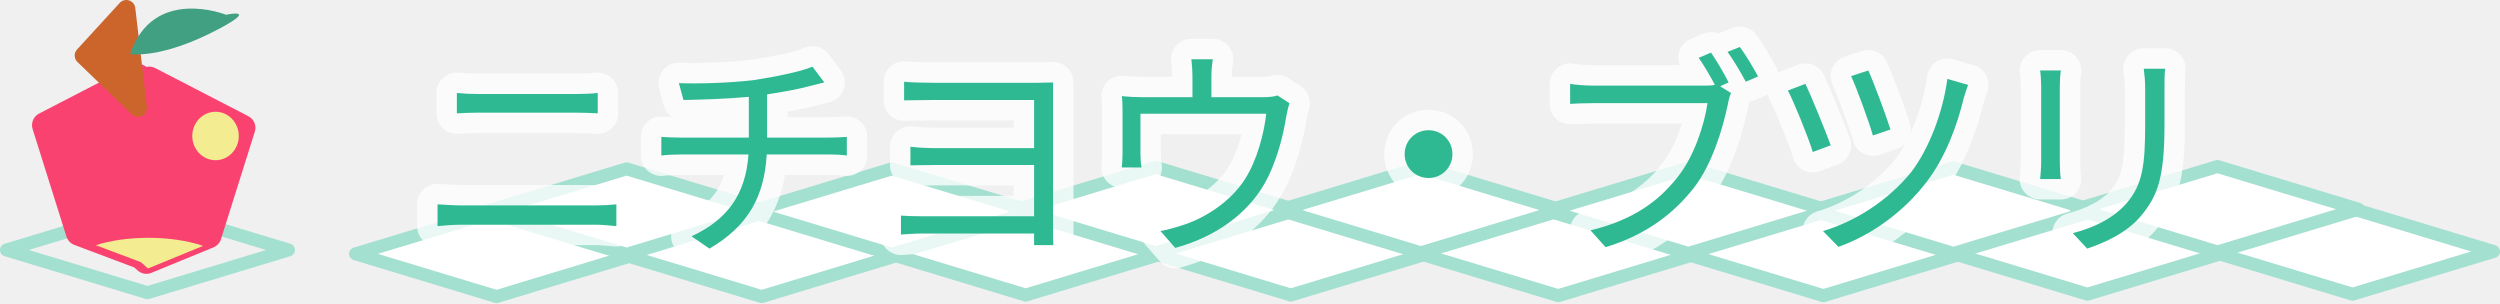
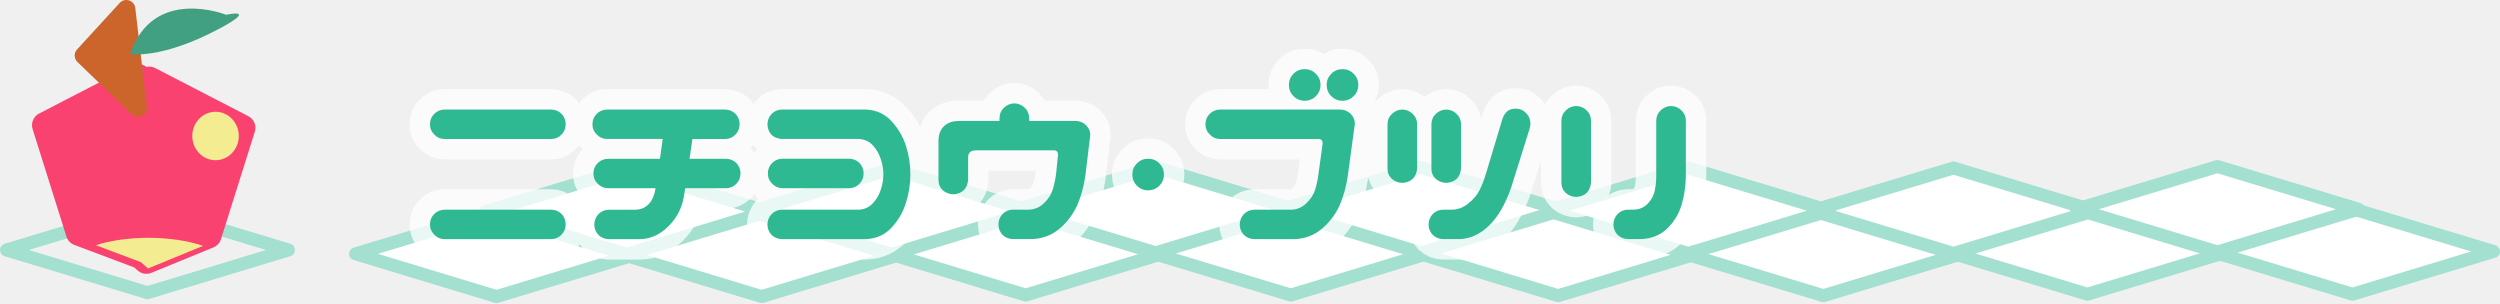
<svg xmlns="http://www.w3.org/2000/svg" width="111.185mm" height="13.477mm" viewBox="0 0 111.185 13.477" version="1.1" id="svg1" xml:space="preserve">
  <defs id="defs1">
    <clipPath clipPathUnits="userSpaceOnUse" id="clipPath4">
      <rect style="fill:#e3073d;stroke:#e3073d;stroke-width:1.14;stroke-linejoin:round" id="rect4" width="32.831" height="32.831" x="102.499" y="29.294" ry="1.585" />
    </clipPath>
  </defs>
  <g id="layer1" transform="translate(-42.588,-0.5486579)">
    <g id="g37" transform="matrix(1.060861,0,0,1.060861,18.09414,-23.33131)">
      <path id="rect1-4-2" style="fill:#ffffff;fill-opacity:1;stroke:#a4e0cf;stroke-width:0.544;stroke-linejoin:round;stroke-dasharray:none;stroke-opacity:1" d="m 55.019,31.361 -5.911,1.791 5.911,1.791 5.911,-1.791 z" />
      <path id="rect1-4-2-1" style="fill:#ffffff;fill-opacity:1;stroke:#a4e0cf;stroke-width:0.544;stroke-linejoin:round;stroke-dasharray:none;stroke-opacity:1" d="m 43.904,31.361 -5.911,1.791 5.911,1.791 5.911,-1.791 z" />
      <path id="rect1-4-2-11" style="fill:#ffffff;fill-opacity:1;stroke:#a4e0cf;stroke-width:0.544;stroke-linejoin:round;stroke-dasharray:none;stroke-opacity:1" d="m 77.201,31.298 -5.911,1.791 5.911,1.791 5.911,-1.791 z" />
      <path id="rect1-4-2-1-9" style="fill:#ffffff;fill-opacity:1;stroke:#a4e0cf;stroke-width:0.544;stroke-linejoin:round;stroke-dasharray:none;stroke-opacity:1" d="m 66.086,31.298 -5.911,1.791 5.911,1.791 5.911,-1.791 z" />
      <path id="rect1-4-2-7" style="fill:#ffffff;fill-opacity:1;stroke:#a4e0cf;stroke-width:0.544;stroke-linejoin:round;stroke-dasharray:none;stroke-opacity:1" d="m 99.529,31.324 -5.911,1.791 5.911,1.791 5.911,-1.791 z" />
      <path id="rect1-4-2-1-6" style="fill:#ffffff;fill-opacity:1;stroke:#a4e0cf;stroke-width:0.544;stroke-linejoin:round;stroke-dasharray:none;stroke-opacity:1" d="m 88.414,31.324 -5.911,1.791 5.911,1.791 5.911,-1.791 z" />
      <path id="rect1-4-2-11-8" style="fill:#ffffff;fill-opacity:1;stroke:#a4e0cf;stroke-width:0.544;stroke-linejoin:round;stroke-dasharray:none;stroke-opacity:1" d="m 121.712,31.262 -5.911,1.791 5.911,1.791 5.911,-1.791 z" />
      <path id="rect1-4-2-1-9-6" style="fill:#ffffff;fill-opacity:1;stroke:#a4e0cf;stroke-width:0.544;stroke-linejoin:round;stroke-dasharray:none;stroke-opacity:1" d="m 110.597,31.262 -5.911,1.791 5.911,1.791 5.911,-1.791 z" />
      <path id="rect1-4-2-9" style="fill:#ffffff;fill-opacity:1;stroke:#a4e0cf;stroke-width:0.544;stroke-linejoin:round;stroke-dasharray:none;stroke-opacity:1" d="m 60.471,29.589 -5.911,1.791 5.911,1.791 5.911,-1.791 z" />
      <path id="rect1-4-2-1-62" style="fill:#ffffff;fill-opacity:1;stroke:#a4e0cf;stroke-width:0.544;stroke-linejoin:round;stroke-dasharray:none;stroke-opacity:1" d="m 49.356,29.589 -5.911,1.791 5.911,1.791 5.911,-1.791 z" />
      <path id="rect1-4-2-11-3" style="fill:#ffffff;fill-opacity:1;stroke:#a4e0cf;stroke-width:0.544;stroke-linejoin:round;stroke-dasharray:none;stroke-opacity:1" d="m 82.653,29.526 -5.911,1.791 5.911,1.791 5.911,-1.791 z" />
      <path id="rect1-4-2-1-9-7" style="fill:#ffffff;fill-opacity:1;stroke:#a4e0cf;stroke-width:0.544;stroke-linejoin:round;stroke-dasharray:none;stroke-opacity:1" d="m 71.538,29.526 -5.911,1.791 5.911,1.791 5.911,-1.791 z" />
      <path id="rect1-4-2-7-4" style="fill:#ffffff;fill-opacity:1;stroke:#a4e0cf;stroke-width:0.544;stroke-linejoin:round;stroke-dasharray:none;stroke-opacity:1" d="m 104.981,29.552 -5.911,1.791 5.911,1.791 5.911,-1.791 z" />
      <path id="rect1-4-2-1-6-2" style="fill:#ffffff;fill-opacity:1;stroke:#a4e0cf;stroke-width:0.544;stroke-linejoin:round;stroke-dasharray:none;stroke-opacity:1" d="m 93.866,29.552 -5.911,1.791 5.911,1.791 5.911,-1.791 z" />
      <path id="rect1-4-2-1-9-6-4" style="fill:#ffffff;fill-opacity:1;stroke:#a4e0cf;stroke-width:0.544;stroke-linejoin:round;stroke-dasharray:none;stroke-opacity:1" d="m 116.049,29.49 -5.911,1.791 5.911,1.791 5.911,-1.791 z" />
      <path id="path39" style="fill:none;fill-opacity:1;stroke:#a4e0cf;stroke-width:0.544;stroke-linejoin:round;stroke-dasharray:none;stroke-opacity:1" d="m 29.271,31.199 -5.911,1.791 5.911,1.791 5.911,-1.791 z" />
      <path id="path38" style="fill:#f9426f;fill-opacity:1;stroke:#f9426f;stroke-width:1.098;stroke-linejoin:round;stroke-dasharray:none;stroke-opacity:1" d="m 28.881,25.742 -3.901,2.016 1.418,4.505 2.602,0.979 0.227,0.198 2.601,-1.067 1.419,-4.505 -3.901,-2.016 -0.23,4.918 z" />
      <path id="path41" style="fill:#f3ec90;fill-opacity:1;stroke:none;stroke-width:1.01;stroke-linejoin:round;stroke-dasharray:none;stroke-opacity:1" d="m 29.309,32.479 a 3.537,1.415 0 0 0 -2.205,0.31 l 1.886,0.71 0.305,0.265 2.308,-0.947 a 3.537,1.415 0 0 0 -2.294,-0.338 z" />
      <path style="fill:#cb652c;fill-opacity:1;stroke:#cb652c;stroke-width:0.754;stroke-linejoin:round;stroke-dasharray:none;stroke-opacity:1" d="m 28.873,27.033 -0.488,-4.146 -1.788,1.951 z" id="path40" />
      <ellipse style="fill:#f3ec90;fill-opacity:1;stroke:none;stroke-width:0.754;stroke-linejoin:round;stroke-dasharray:none;stroke-opacity:1" id="path42" cx="32.124" cy="28.211" rx="0.975" ry="1.016" />
      <path style="fill:#42a082;fill-opacity:1;stroke:none;stroke-width:0.355;stroke-linejoin:round;stroke-dasharray:none;stroke-opacity:1" d="m 28.547,24.776 c 0.957,-2.872 4.021,-1.647 4.021,-1.647 0,0 1.379,-0.306 -0.268,0.574 -2.45,1.311 -3.753,1.072 -3.753,1.072 z" id="path43" />
    </g>
-     <text xml:space="preserve" style="font-size:9.999px;fill:#2fb992;fill-opacity:1;stroke:#ffffff;stroke-width:1.817;stroke-linecap:round;stroke-linejoin:round;stroke-dasharray:none;stroke-opacity:0.761;paint-order:stroke markers fill" x="61.125" y="11.202" id="text1">
-       <tspan id="tspan1" style="font-style:normal;font-variant:normal;font-weight:normal;font-stretch:normal;font-size:9.999px;font-family:'NicoMoji+v2';-inkscape-font-specification:'NicoMoji+v2, Normal';font-variant-ligatures:normal;font-variant-caps:normal;font-variant-numeric:normal;font-variant-east-asian:normal;fill:#2fb992;fill-opacity:1;stroke:#ffffff;stroke-width:1.817;stroke-linecap:round;stroke-dasharray:none;stroke-opacity:0.761;paint-order:stroke markers fill" x="61.125" y="11.202">ニチヨウ・ブツリ</tspan>
-     </text>
+     <path style="font-size:9.999px;font-family:'NicoMoji+v2';-inkscape-font-specification:'NicoMoji+v2, Normal';fill:#2fb992;stroke:#ffffff;stroke-width:1.817;stroke-linecap:round;stroke-linejoin:round;stroke-opacity:0.761;paint-order:stroke markers fill" d="m 61.711,10.528 q 0,-0.273 0.186,-0.459 0.195,-0.195 0.469,-0.195 H 67.091 q 0.273,0 0.469,0.186 0.186,0.195 0.186,0.469 0,0.273 -0.195,0.469 -0.186,0.186 -0.459,0.186 h -4.726 q -0.273,0 -0.459,-0.195 -0.195,-0.186 -0.195,-0.459 z m 0,-4.453 q 0,-0.273 0.186,-0.459 0.195,-0.195 0.469,-0.195 H 67.091 q 0.273,0 0.469,0.186 0.186,0.195 0.186,0.469 0,0.273 -0.195,0.469 -0.186,0.186 -0.459,0.186 h -4.726 q -0.273,0 -0.459,-0.195 Q 61.711,6.348 61.711,6.075 Z m 7.226,0 q 0,-0.273 0.186,-0.459 0.195,-0.195 0.469,-0.195 h 5.234 q 0.273,0 0.469,0.186 0.186,0.195 0.186,0.469 0,0.273 -0.195,0.469 -0.186,0.186 -0.459,0.186 h -1.445 l -0.127,0.879 h 1.611 q 0.273,0 0.469,0.186 0.186,0.195 0.186,0.469 0,0.273 -0.195,0.469 -0.186,0.186 -0.459,0.186 h -1.806 l -0.049,0.312 q -0.117,0.81 -0.703,1.387 -0.586,0.576 -1.308,0.566 h -1.348 q -0.264,-0.01 -0.449,-0.186 -0.176,-0.186 -0.186,-0.449 0,-0.273 0.176,-0.469 0.186,-0.195 0.459,-0.205 h 1.172 q 0.361,0 0.596,-0.234 0.244,-0.234 0.322,-0.723 h -2.109 q -0.273,0 -0.459,-0.195 -0.195,-0.186 -0.195,-0.459 0,-0.273 0.186,-0.459 0.195,-0.195 0.469,-0.195 h 2.304 L 72.061,6.729 H 69.591 q -0.273,0 -0.459,-0.195 Q 68.936,6.348 68.936,6.075 Z m 12.186,-0.654 q 0.684,0.039 1.123,0.527 0.439,0.478 0.635,1.094 0.195,0.615 0.195,1.26 0,0.644 -0.195,1.26 -0.186,0.615 -0.635,1.103 -0.439,0.478 -1.123,0.518 h -0.186 -3.584 q -0.264,-0.01 -0.449,-0.186 -0.176,-0.186 -0.186,-0.449 0,-0.273 0.176,-0.469 0.186,-0.195 0.459,-0.205 h 3.437 q 0.371,-0.02 0.615,-0.283 0.244,-0.264 0.352,-0.596 0.117,-0.342 0.117,-0.693 0,-0.352 -0.117,-0.684 Q 81.65,7.276 81.406,7.012 81.162,6.749 80.791,6.729 h -3.437 q -0.586,-0.049 -0.635,-0.635 0,-0.273 0.176,-0.469 0.186,-0.195 0.459,-0.205 h 3.32 z M 76.738,8.262 q 0,-0.273 0.186,-0.459 0.195,-0.195 0.469,-0.195 h 2.949 q 0.273,0 0.469,0.186 0.186,0.195 0.186,0.469 0,0.273 -0.195,0.469 -0.186,0.186 -0.459,0.186 h -2.949 q -0.273,0 -0.459,-0.195 Q 76.738,8.536 76.738,8.262 Z m 8.505,-2.334 h 1.797 V 5.782 q 0.01,-0.273 0.205,-0.449 0.195,-0.186 0.469,-0.186 0.264,0.01 0.449,0.195 0.186,0.176 0.195,0.439 v 0.146 h 2.06 q 0.273,0 0.469,0.186 0.205,0.215 0.186,0.469 l -0.215,1.787 q -0.098,0.693 -0.361,1.308 -0.283,0.615 -0.791,1.045 -0.498,0.42 -1.182,0.459 h -0.898 q -0.264,-0.01 -0.449,-0.186 -0.176,-0.186 -0.186,-0.449 0,-0.273 0.176,-0.469 0.186,-0.195 0.459,-0.205 h 0.742 q 0.371,-0.02 0.644,-0.283 0.283,-0.264 0.391,-0.596 0.107,-0.342 0.156,-0.742 l 0.078,-0.771 q 0.029,-0.234 -0.166,-0.244 H 85.966 q -0.332,0.01 -0.322,0.332 v 0.986 q -0.059,0.586 -0.644,0.635 -0.273,0 -0.478,-0.176 Q 84.326,8.829 84.326,8.555 V 6.798 q 0.01,-0.41 0.244,-0.635 0.234,-0.234 0.674,-0.234 z m 7.704,2.383 q 0,-0.293 0.205,-0.498 0.205,-0.205 0.498,-0.205 0.293,0 0.498,0.205 0.205,0.205 0.205,0.498 0,0.293 -0.205,0.498 -0.205,0.205 -0.498,0.205 -0.293,0 -0.498,-0.205 Q 92.948,8.604 92.948,8.311 Z m 3.252,-2.236 q 0,-0.273 0.186,-0.459 0.195,-0.195 0.469,-0.195 h 5.332 q 0.273,0 0.469,0.186 0.205,0.215 0.186,0.469 l -0.312,2.295 q -0.098,0.693 -0.361,1.308 -0.283,0.615 -0.791,1.045 -0.498,0.42 -1.182,0.459 h -1.836 q -0.264,-0.01 -0.449,-0.186 -0.176,-0.186 -0.186,-0.449 0,-0.273 0.176,-0.469 0.186,-0.195 0.459,-0.205 h 1.68 q 0.371,-0.02 0.644,-0.283 0.283,-0.264 0.391,-0.596 0.107,-0.342 0.156,-0.742 l 0.176,-1.279 q 0.029,-0.234 -0.166,-0.244 h -4.384 q -0.273,0 -0.459,-0.195 Q 96.199,6.348 96.199,6.075 Z m 3.711,-1.748 q 0,-0.293 0.205,-0.498 0.205,-0.205 0.498,-0.205 0.293,0 0.498,0.205 0.205,0.205 0.205,0.498 0,0.293 -0.205,0.498 -0.205,0.205 -0.498,0.205 -0.293,0 -0.498,-0.205 -0.205,-0.205 -0.205,-0.498 z m 1.68,0 q 0,-0.293 0.205,-0.498 0.205,-0.205 0.498,-0.205 0.293,0 0.498,0.205 0.205,0.205 0.205,0.498 0,0.293 -0.205,0.498 -0.205,0.205 -0.498,0.205 -0.293,0 -0.498,-0.205 -0.205,-0.205 -0.205,-0.498 z m 9.023,1.953 -0.82,2.617 q -0.391,1.113 -0.976,1.68 -0.586,0.566 -1.279,0.605 h -0.781 q -0.264,-0.01 -0.449,-0.186 -0.176,-0.186 -0.186,-0.449 0,-0.273 0.176,-0.469 0.186,-0.195 0.459,-0.205 h 0.449 q 0.371,-0.02 0.693,-0.283 0.332,-0.264 0.498,-0.596 0.166,-0.342 0.283,-0.742 l 0.723,-2.402 q 0.068,-0.205 0.195,-0.332 0.137,-0.137 0.41,-0.137 0.264,0 0.449,0.195 0.195,0.195 0.195,0.469 0,0.127 -0.039,0.234 z m -5.644,-0.859 q 0.264,0.01 0.449,0.195 0.186,0.176 0.195,0.439 v 1.992 q -0.059,0.586 -0.644,0.635 -0.273,0 -0.478,-0.176 -0.195,-0.186 -0.195,-0.459 V 6.056 q 0.01,-0.273 0.205,-0.449 0.195,-0.186 0.469,-0.186 z m 1.953,0 q 0.264,0.01 0.449,0.195 0.186,0.176 0.195,0.439 v 1.992 q -0.059,0.586 -0.644,0.635 -0.273,0 -0.478,-0.176 -0.195,-0.186 -0.195,-0.459 V 6.056 q 0.01,-0.273 0.205,-0.449 0.195,-0.186 0.469,-0.186 z m 5.781,-0.156 q 0.264,0.01 0.449,0.195 0.186,0.176 0.195,0.439 v 2.773 q -0.059,0.586 -0.644,0.635 -0.273,0 -0.478,-0.176 -0.195,-0.186 -0.195,-0.459 V 5.899 q 0.01,-0.273 0.205,-0.449 0.195,-0.186 0.469,-0.186 z m 4.218,0 q 0.264,0.01 0.449,0.195 0.186,0.176 0.195,0.439 v 2.47 q -0.01,0.693 -0.195,1.308 -0.195,0.615 -0.644,1.045 -0.439,0.42 -1.123,0.459 h -0.625 q -0.264,-0.01 -0.449,-0.186 -0.176,-0.186 -0.186,-0.449 0,-0.273 0.176,-0.469 0.186,-0.195 0.459,-0.205 h 0.293 q 0.371,-0.02 0.615,-0.283 0.244,-0.264 0.303,-0.596 0.068,-0.342 0.059,-0.742 V 5.899 q 0.01,-0.273 0.205,-0.449 0.195,-0.186 0.469,-0.186 z" id="text1" aria-label="ニチヨウ・ブツリ" />
  </g>
</svg>
